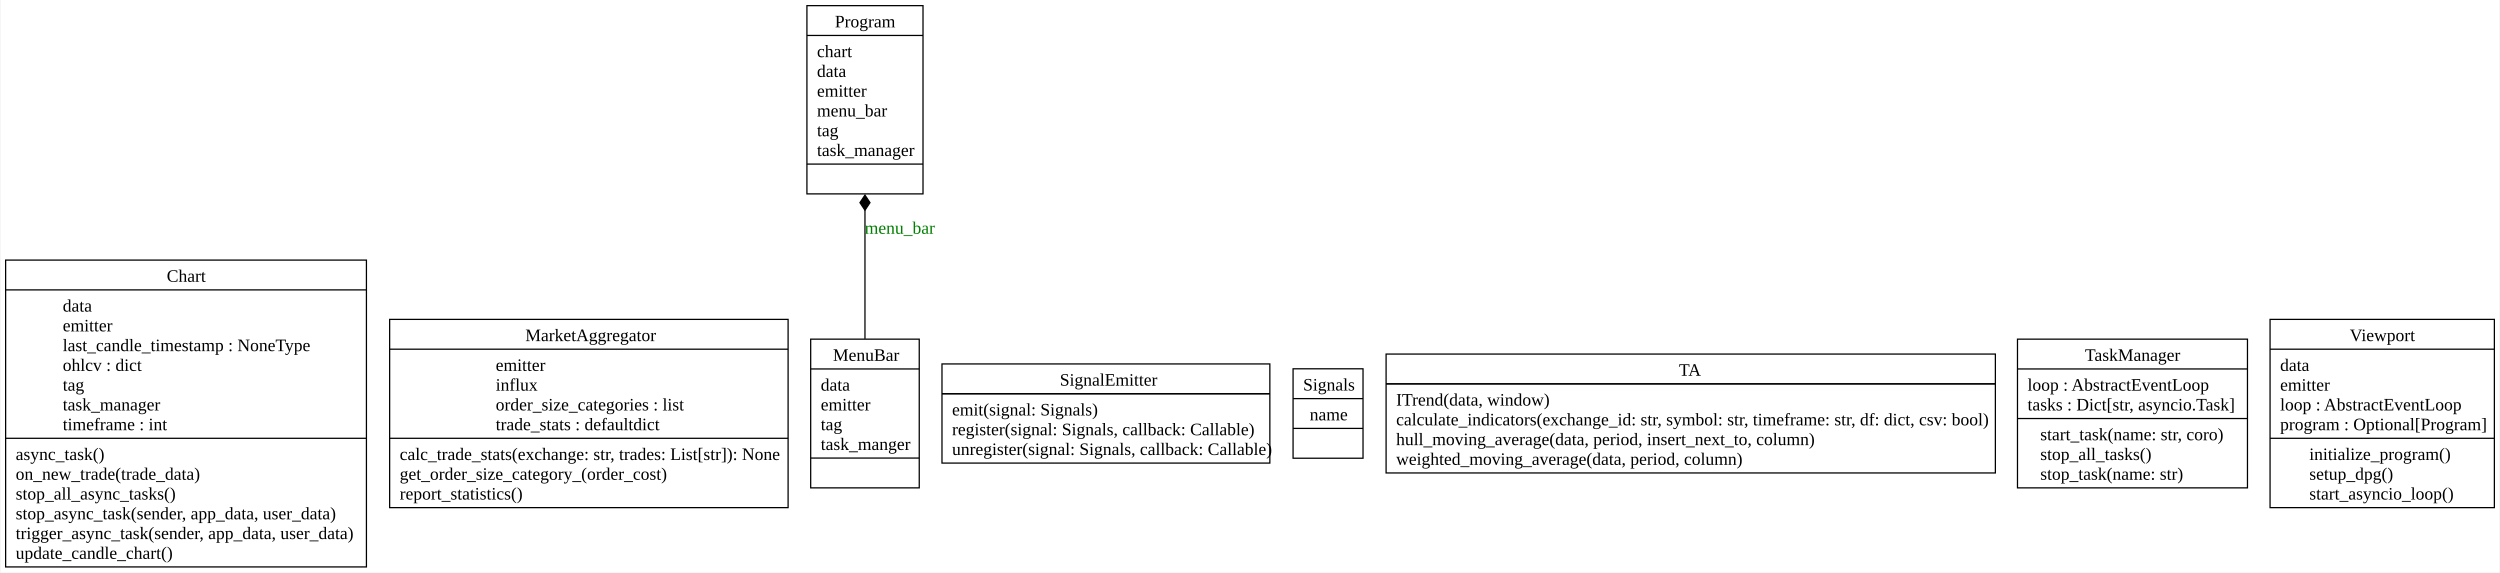
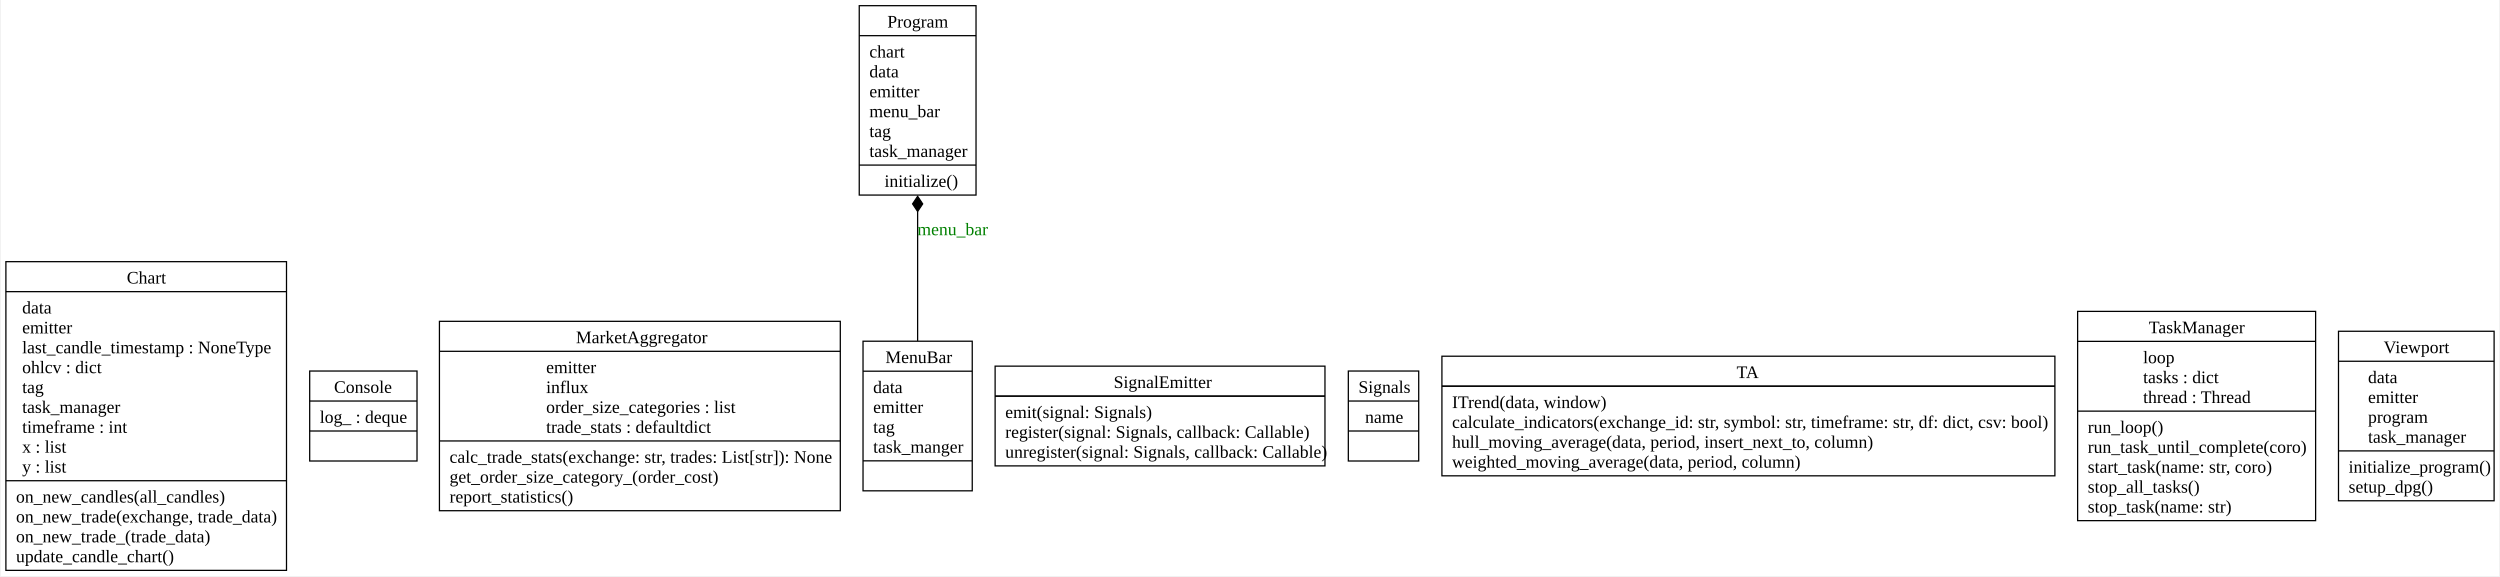
- <svg xmlns="http://www.w3.org/2000/svg" width="1991pt" height="456pt" viewBox="0.00 0.00 1991.12 456.25">
+ <svg xmlns="http://www.w3.org/2000/svg" width="1979pt" height="456pt" viewBox="0.00 0.00 1978.75 456.25">
  <g id="graph0" class="graph" transform="scale(1 1) rotate(0) translate(4 452.25)">
-     <polygon fill="white" stroke="none" points="-4,4 -4,-452.25 1987.12,-452.25 1987.12,4 -4,4" />
+     <polygon fill="white" stroke="none" points="-4,4 -4,-452.25 1974.75,-452.25 1974.75,4 -4,4" />
    <g id="node1" class="node">
-       <polygon fill="none" stroke="black" points="0,-0.5 0,-245 287.5,-245 287.5,-0.5 0,-0.5" />
-       <text text-anchor="start" x="128.38" y="-227.7" font-family="Times New Roman,serif" font-size="14.00">Chart</text>
-       <polyline fill="none" stroke="black" points="0,-221.25 287.5,-221.25" />
-       <text text-anchor="start" x="45.5" y="-203.95" font-family="Times New Roman,serif" font-size="14.00">data</text>
-       <text text-anchor="start" x="45.5" y="-188.2" font-family="Times New Roman,serif" font-size="14.00">emitter</text>
-       <text text-anchor="start" x="45.5" y="-172.45" font-family="Times New Roman,serif" font-size="14.00">last_candle_timestamp : NoneType</text>
-       <text text-anchor="start" x="45.5" y="-156.7" font-family="Times New Roman,serif" font-size="14.00">ohlcv : dict</text>
-       <text text-anchor="start" x="45.5" y="-140.95" font-family="Times New Roman,serif" font-size="14.00">tag</text>
-       <text text-anchor="start" x="45.5" y="-125.2" font-family="Times New Roman,serif" font-size="14.00">task_manager</text>
-       <text text-anchor="start" x="45.5" y="-109.45" font-family="Times New Roman,serif" font-size="14.00">timeframe : int</text>
-       <polyline fill="none" stroke="black" points="0,-103 287.5,-103" />
-       <text text-anchor="start" x="8" y="-85.7" font-family="Times New Roman,serif" font-size="14.00">async_task()</text>
-       <text text-anchor="start" x="8" y="-69.95" font-family="Times New Roman,serif" font-size="14.00">on_new_trade(trade_data)</text>
-       <text text-anchor="start" x="8" y="-54.2" font-family="Times New Roman,serif" font-size="14.00">stop_all_async_tasks()</text>
-       <text text-anchor="start" x="8" y="-38.45" font-family="Times New Roman,serif" font-size="14.00">stop_async_task(sender, app_data, user_data)</text>
-       <text text-anchor="start" x="8" y="-22.7" font-family="Times New Roman,serif" font-size="14.00">trigger_async_task(sender, app_data, user_data)</text>
+       <polygon fill="none" stroke="black" points="0,-0.5 0,-245 222.25,-245 222.25,-0.5 0,-0.5" />
+       <text text-anchor="start" x="95.75" y="-227.7" font-family="Times New Roman,serif" font-size="14.00">Chart</text>
+       <polyline fill="none" stroke="black" points="0,-221.25 222.25,-221.25" />
+       <text text-anchor="start" x="12.88" y="-203.95" font-family="Times New Roman,serif" font-size="14.00">data</text>
+       <text text-anchor="start" x="12.88" y="-188.2" font-family="Times New Roman,serif" font-size="14.00">emitter</text>
+       <text text-anchor="start" x="12.88" y="-172.45" font-family="Times New Roman,serif" font-size="14.00">last_candle_timestamp : NoneType</text>
+       <text text-anchor="start" x="12.88" y="-156.7" font-family="Times New Roman,serif" font-size="14.00">ohlcv : dict</text>
+       <text text-anchor="start" x="12.88" y="-140.95" font-family="Times New Roman,serif" font-size="14.00">tag</text>
+       <text text-anchor="start" x="12.88" y="-125.2" font-family="Times New Roman,serif" font-size="14.00">task_manager</text>
+       <text text-anchor="start" x="12.88" y="-109.45" font-family="Times New Roman,serif" font-size="14.00">timeframe : int</text>
+       <text text-anchor="start" x="12.88" y="-93.7" font-family="Times New Roman,serif" font-size="14.00">x : list</text>
+       <text text-anchor="start" x="12.88" y="-77.95" font-family="Times New Roman,serif" font-size="14.00">y : list</text>
+       <polyline fill="none" stroke="black" points="0,-71.5 222.25,-71.5" />
+       <text text-anchor="start" x="8" y="-54.2" font-family="Times New Roman,serif" font-size="14.00">on_new_candles(all_candles)</text>
+       <text text-anchor="start" x="8" y="-38.45" font-family="Times New Roman,serif" font-size="14.00">on_new_trade(exchange, trade_data)</text>
+       <text text-anchor="start" x="8" y="-22.7" font-family="Times New Roman,serif" font-size="14.00">on_new_trade_(trade_data)</text>
      <text text-anchor="start" x="8" y="-6.95" font-family="Times New Roman,serif" font-size="14.00">update_candle_chart()</text>
    </g>
    <g id="node2" class="node">
-       <polygon fill="none" stroke="black" points="306,-47.75 306,-197.75 623.5,-197.75 623.5,-47.75 306,-47.75" />
-       <text text-anchor="start" x="414.12" y="-180.45" font-family="Times New Roman,serif" font-size="14.00">MarketAggregator</text>
-       <polyline fill="none" stroke="black" points="306,-174 623.5,-174" />
-       <text text-anchor="start" x="390.5" y="-156.7" font-family="Times New Roman,serif" font-size="14.00">emitter</text>
-       <text text-anchor="start" x="390.5" y="-140.95" font-family="Times New Roman,serif" font-size="14.00">influx</text>
-       <text text-anchor="start" x="390.5" y="-125.2" font-family="Times New Roman,serif" font-size="14.00">order_size_categories : list</text>
-       <text text-anchor="start" x="390.5" y="-109.45" font-family="Times New Roman,serif" font-size="14.00">trade_stats : defaultdict</text>
-       <polyline fill="none" stroke="black" points="306,-103 623.5,-103" />
-       <text text-anchor="start" x="314" y="-85.7" font-family="Times New Roman,serif" font-size="14.00">calc_trade_stats(exchange: str, trades: List[str]): None</text>
-       <text text-anchor="start" x="314" y="-69.95" font-family="Times New Roman,serif" font-size="14.00">get_order_size_category_(order_cost)</text>
-       <text text-anchor="start" x="314" y="-54.2" font-family="Times New Roman,serif" font-size="14.00">report_statistics()</text>
+       <polygon fill="none" stroke="black" points="240.62,-87.12 240.62,-158.38 325.62,-158.38 325.62,-87.12 240.62,-87.12" />
+       <text text-anchor="start" x="259.88" y="-141.07" font-family="Times New Roman,serif" font-size="14.00">Console</text>
+       <polyline fill="none" stroke="black" points="240.62,-134.62 325.62,-134.62" />
+       <text text-anchor="start" x="248.62" y="-117.33" font-family="Times New Roman,serif" font-size="14.00">log_ : deque</text>
+       <polyline fill="none" stroke="black" points="240.62,-110.88 325.62,-110.88" />
+       <text text-anchor="start" x="281.25" y="-93.58" font-family="Times New Roman,serif" font-size="14.00"> </text>
    </g>
    <g id="node3" class="node">
-       <polygon fill="none" stroke="black" points="641.5,-63.5 641.5,-182 728,-182 728,-63.5 641.5,-63.5" />
-       <text text-anchor="start" x="659.25" y="-164.7" font-family="Times New Roman,serif" font-size="14.00">MenuBar</text>
-       <polyline fill="none" stroke="black" points="641.5,-158.25 728,-158.25" />
-       <text text-anchor="start" x="649.5" y="-140.95" font-family="Times New Roman,serif" font-size="14.00">data</text>
-       <text text-anchor="start" x="649.5" y="-125.2" font-family="Times New Roman,serif" font-size="14.00">emitter</text>
-       <text text-anchor="start" x="649.5" y="-109.45" font-family="Times New Roman,serif" font-size="14.00">tag</text>
-       <text text-anchor="start" x="649.5" y="-93.7" font-family="Times New Roman,serif" font-size="14.00">task_manger</text>
-       <polyline fill="none" stroke="black" points="641.5,-87.25 728,-87.25" />
-       <text text-anchor="start" x="682.88" y="-69.95" font-family="Times New Roman,serif" font-size="14.00"> </text>
+       <polygon fill="none" stroke="black" points="343.38,-47.75 343.38,-197.75 660.88,-197.75 660.88,-47.75 343.38,-47.75" />
+       <text text-anchor="start" x="451.5" y="-180.45" font-family="Times New Roman,serif" font-size="14.00">MarketAggregator</text>
+       <polyline fill="none" stroke="black" points="343.38,-174 660.88,-174" />
+       <text text-anchor="start" x="427.88" y="-156.7" font-family="Times New Roman,serif" font-size="14.00">emitter</text>
+       <text text-anchor="start" x="427.88" y="-140.95" font-family="Times New Roman,serif" font-size="14.00">influx</text>
+       <text text-anchor="start" x="427.88" y="-125.2" font-family="Times New Roman,serif" font-size="14.00">order_size_categories : list</text>
+       <text text-anchor="start" x="427.88" y="-109.45" font-family="Times New Roman,serif" font-size="14.00">trade_stats : defaultdict</text>
+       <polyline fill="none" stroke="black" points="343.38,-103 660.88,-103" />
+       <text text-anchor="start" x="351.38" y="-85.7" font-family="Times New Roman,serif" font-size="14.00">calc_trade_stats(exchange: str, trades: List[str]): None</text>
+       <text text-anchor="start" x="351.38" y="-69.95" font-family="Times New Roman,serif" font-size="14.00">get_order_size_category_(order_cost)</text>
+       <text text-anchor="start" x="351.38" y="-54.2" font-family="Times New Roman,serif" font-size="14.00">report_statistics()</text>
    </g>
    <g id="node4" class="node">
-       <polygon fill="none" stroke="black" points="638.5,-297.75 638.5,-447.75 731,-447.75 731,-297.75 638.5,-297.75" />
-       <text text-anchor="start" x="660.75" y="-430.45" font-family="Times New Roman,serif" font-size="14.00">Program</text>
-       <polyline fill="none" stroke="black" points="638.5,-424 731,-424" />
-       <text text-anchor="start" x="646.5" y="-406.7" font-family="Times New Roman,serif" font-size="14.00">chart</text>
-       <text text-anchor="start" x="646.5" y="-390.95" font-family="Times New Roman,serif" font-size="14.00">data</text>
-       <text text-anchor="start" x="646.5" y="-375.2" font-family="Times New Roman,serif" font-size="14.00">emitter</text>
-       <text text-anchor="start" x="646.5" y="-359.45" font-family="Times New Roman,serif" font-size="14.00">menu_bar</text>
-       <text text-anchor="start" x="646.5" y="-343.7" font-family="Times New Roman,serif" font-size="14.00">tag</text>
-       <text text-anchor="start" x="646.5" y="-327.95" font-family="Times New Roman,serif" font-size="14.00">task_manager</text>
-       <polyline fill="none" stroke="black" points="638.5,-321.5 731,-321.5" />
-       <text text-anchor="start" x="682.88" y="-304.2" font-family="Times New Roman,serif" font-size="14.00"> </text>
+       <polygon fill="none" stroke="black" points="678.88,-63.5 678.88,-182 765.38,-182 765.38,-63.5 678.88,-63.5" />
+       <text text-anchor="start" x="696.62" y="-164.7" font-family="Times New Roman,serif" font-size="14.00">MenuBar</text>
+       <polyline fill="none" stroke="black" points="678.88,-158.25 765.38,-158.25" />
+       <text text-anchor="start" x="686.88" y="-140.95" font-family="Times New Roman,serif" font-size="14.00">data</text>
+       <text text-anchor="start" x="686.88" y="-125.2" font-family="Times New Roman,serif" font-size="14.00">emitter</text>
+       <text text-anchor="start" x="686.88" y="-109.45" font-family="Times New Roman,serif" font-size="14.00">tag</text>
+       <text text-anchor="start" x="686.88" y="-93.7" font-family="Times New Roman,serif" font-size="14.00">task_manger</text>
+       <polyline fill="none" stroke="black" points="678.88,-87.25 765.38,-87.25" />
+       <text text-anchor="start" x="720.25" y="-69.95" font-family="Times New Roman,serif" font-size="14.00"> </text>
+     </g>
+     <g id="node5" class="node">
+       <polygon fill="none" stroke="black" points="675.88,-297.75 675.88,-447.75 768.38,-447.75 768.38,-297.75 675.88,-297.75" />
+       <text text-anchor="start" x="698.12" y="-430.45" font-family="Times New Roman,serif" font-size="14.00">Program</text>
+       <polyline fill="none" stroke="black" points="675.88,-424 768.38,-424" />
+       <text text-anchor="start" x="683.88" y="-406.7" font-family="Times New Roman,serif" font-size="14.00">chart</text>
+       <text text-anchor="start" x="683.88" y="-390.95" font-family="Times New Roman,serif" font-size="14.00">data</text>
+       <text text-anchor="start" x="683.88" y="-375.2" font-family="Times New Roman,serif" font-size="14.00">emitter</text>
+       <text text-anchor="start" x="683.88" y="-359.45" font-family="Times New Roman,serif" font-size="14.00">menu_bar</text>
+       <text text-anchor="start" x="683.88" y="-343.7" font-family="Times New Roman,serif" font-size="14.00">tag</text>
+       <text text-anchor="start" x="683.88" y="-327.95" font-family="Times New Roman,serif" font-size="14.00">task_manager</text>
+       <polyline fill="none" stroke="black" points="675.88,-321.5 768.38,-321.5" />
+       <text text-anchor="start" x="695.88" y="-304.2" font-family="Times New Roman,serif" font-size="14.00">initialize()</text>
    </g>
    <g id="edge1" class="edge">
-       <path fill="none" stroke="black" d="M684.75,-182.21C684.75,-212.81 684.75,-250.89 684.75,-284.87" />
-       <polygon fill="black" stroke="black" points="684.75,-284.76 688.75,-290.76 684.75,-296.76 680.75,-290.76 684.75,-284.76" />
-       <text text-anchor="middle" x="712.5" y="-265.95" font-family="Times New Roman,serif" font-size="14.00" fill="green">menu_bar</text>
-     </g>
-     <g id="node5" class="node">
-       <polygon fill="none" stroke="black" points="746.12,-83.25 746.12,-162.25 1007.38,-162.25 1007.38,-83.25 746.12,-83.25" />
-       <text text-anchor="start" x="840" y="-144.95" font-family="Times New Roman,serif" font-size="14.00">SignalEmitter</text>
-       <polyline fill="none" stroke="black" points="746.12,-138.5 1007.38,-138.5" />
-       <polyline fill="none" stroke="black" points="746.12,-138.5 1007.38,-138.5" />
-       <text text-anchor="start" x="754.12" y="-121.2" font-family="Times New Roman,serif" font-size="14.00">emit(signal: Signals)</text>
-       <text text-anchor="start" x="754.12" y="-105.45" font-family="Times New Roman,serif" font-size="14.00">register(signal: Signals, callback: Callable)</text>
-       <text text-anchor="start" x="754.12" y="-89.7" font-family="Times New Roman,serif" font-size="14.00">unregister(signal: Signals, callback: Callable)</text>
+       <path fill="none" stroke="black" d="M722.12,-182.21C722.12,-212.81 722.12,-250.89 722.12,-284.87" />
+       <polygon fill="black" stroke="black" points="722.13,-284.76 726.13,-290.76 722.13,-296.76 718.13,-290.76 722.13,-284.76" />
+       <text text-anchor="middle" x="749.88" y="-265.95" font-family="Times New Roman,serif" font-size="14.00" fill="green">menu_bar</text>
    </g>
    <g id="node6" class="node">
-       <polygon fill="none" stroke="black" points="1025.88,-87.12 1025.88,-158.38 1081.62,-158.38 1081.62,-87.12 1025.88,-87.12" />
-       <text text-anchor="start" x="1033.88" y="-141.07" font-family="Times New Roman,serif" font-size="14.00">Signals</text>
-       <polyline fill="none" stroke="black" points="1025.88,-134.62 1081.62,-134.62" />
-       <text text-anchor="start" x="1039.12" y="-117.33" font-family="Times New Roman,serif" font-size="14.00">name</text>
-       <polyline fill="none" stroke="black" points="1025.88,-110.88 1081.62,-110.88" />
-       <text text-anchor="start" x="1051.88" y="-93.58" font-family="Times New Roman,serif" font-size="14.00"> </text>
+       <polygon fill="none" stroke="black" points="783.5,-83.25 783.5,-162.25 1044.75,-162.25 1044.75,-83.25 783.5,-83.25" />
+       <text text-anchor="start" x="877.38" y="-144.95" font-family="Times New Roman,serif" font-size="14.00">SignalEmitter</text>
+       <polyline fill="none" stroke="black" points="783.5,-138.5 1044.75,-138.5" />
+       <polyline fill="none" stroke="black" points="783.5,-138.5 1044.75,-138.5" />
+       <text text-anchor="start" x="791.5" y="-121.2" font-family="Times New Roman,serif" font-size="14.00">emit(signal: Signals)</text>
+       <text text-anchor="start" x="791.5" y="-105.45" font-family="Times New Roman,serif" font-size="14.00">register(signal: Signals, callback: Callable)</text>
+       <text text-anchor="start" x="791.5" y="-89.7" font-family="Times New Roman,serif" font-size="14.00">unregister(signal: Signals, callback: Callable)</text>
    </g>
    <g id="node7" class="node">
-       <polygon fill="none" stroke="black" points="1100,-75.38 1100,-170.12 1585.5,-170.12 1585.5,-75.38 1100,-75.38" />
-       <text text-anchor="start" x="1333.38" y="-152.82" font-family="Times New Roman,serif" font-size="14.00">TA</text>
-       <polyline fill="none" stroke="black" points="1100,-146.38 1585.5,-146.38" />
-       <polyline fill="none" stroke="black" points="1100,-146.38 1585.5,-146.38" />
-       <text text-anchor="start" x="1108" y="-129.07" font-family="Times New Roman,serif" font-size="14.00">ITrend(data, window)</text>
-       <text text-anchor="start" x="1108" y="-113.33" font-family="Times New Roman,serif" font-size="14.00">calculate_indicators(exchange_id: str, symbol: str, timeframe: str, df: dict, csv: bool)</text>
-       <text text-anchor="start" x="1108" y="-97.58" font-family="Times New Roman,serif" font-size="14.00">hull_moving_average(data, period, insert_next_to, column)</text>
-       <text text-anchor="start" x="1108" y="-81.83" font-family="Times New Roman,serif" font-size="14.00">weighted_moving_average(data, period, column)</text>
+       <polygon fill="none" stroke="black" points="1063.25,-87.12 1063.25,-158.38 1119,-158.38 1119,-87.12 1063.25,-87.12" />
+       <text text-anchor="start" x="1071.25" y="-141.07" font-family="Times New Roman,serif" font-size="14.00">Signals</text>
+       <polyline fill="none" stroke="black" points="1063.25,-134.62 1119,-134.62" />
+       <text text-anchor="start" x="1076.5" y="-117.33" font-family="Times New Roman,serif" font-size="14.00">name</text>
+       <polyline fill="none" stroke="black" points="1063.25,-110.88 1119,-110.88" />
+       <text text-anchor="start" x="1089.25" y="-93.58" font-family="Times New Roman,serif" font-size="14.00"> </text>
    </g>
    <g id="node8" class="node">
-       <polygon fill="none" stroke="black" points="1603.12,-63.5 1603.12,-182 1786.38,-182 1786.38,-63.5 1603.12,-63.5" />
-       <text text-anchor="start" x="1656.88" y="-164.7" font-family="Times New Roman,serif" font-size="14.00">TaskManager</text>
-       <polyline fill="none" stroke="black" points="1603.12,-158.25 1786.38,-158.25" />
-       <text text-anchor="start" x="1611.12" y="-140.95" font-family="Times New Roman,serif" font-size="14.00">loop : AbstractEventLoop</text>
-       <text text-anchor="start" x="1611.12" y="-125.2" font-family="Times New Roman,serif" font-size="14.00">tasks : Dict[str, asyncio.Task]</text>
-       <polyline fill="none" stroke="black" points="1603.12,-118.75 1786.38,-118.75" />
-       <text text-anchor="start" x="1621.25" y="-101.45" font-family="Times New Roman,serif" font-size="14.00">start_task(name: str, coro)</text>
-       <text text-anchor="start" x="1621.25" y="-85.7" font-family="Times New Roman,serif" font-size="14.00">stop_all_tasks()</text>
-       <text text-anchor="start" x="1621.25" y="-69.95" font-family="Times New Roman,serif" font-size="14.00">stop_task(name: str)</text>
+       <polygon fill="none" stroke="black" points="1137.38,-75.38 1137.38,-170.12 1622.88,-170.12 1622.88,-75.38 1137.38,-75.38" />
+       <text text-anchor="start" x="1370.75" y="-152.82" font-family="Times New Roman,serif" font-size="14.00">TA</text>
+       <polyline fill="none" stroke="black" points="1137.38,-146.38 1622.88,-146.38" />
+       <polyline fill="none" stroke="black" points="1137.38,-146.38 1622.88,-146.38" />
+       <text text-anchor="start" x="1145.38" y="-129.07" font-family="Times New Roman,serif" font-size="14.00">ITrend(data, window)</text>
+       <text text-anchor="start" x="1145.38" y="-113.33" font-family="Times New Roman,serif" font-size="14.00">calculate_indicators(exchange_id: str, symbol: str, timeframe: str, df: dict, csv: bool)</text>
+       <text text-anchor="start" x="1145.38" y="-97.58" font-family="Times New Roman,serif" font-size="14.00">hull_moving_average(data, period, insert_next_to, column)</text>
+       <text text-anchor="start" x="1145.38" y="-81.83" font-family="Times New Roman,serif" font-size="14.00">weighted_moving_average(data, period, column)</text>
    </g>
    <g id="node9" class="node">
-       <polygon fill="none" stroke="black" points="1804.38,-47.75 1804.38,-197.75 1983.12,-197.75 1983.12,-47.75 1804.38,-47.75" />
-       <text text-anchor="start" x="1867.88" y="-180.45" font-family="Times New Roman,serif" font-size="14.00">Viewport</text>
-       <polyline fill="none" stroke="black" points="1804.38,-174 1983.12,-174" />
-       <text text-anchor="start" x="1812.38" y="-156.7" font-family="Times New Roman,serif" font-size="14.00">data</text>
-       <text text-anchor="start" x="1812.38" y="-140.95" font-family="Times New Roman,serif" font-size="14.00">emitter</text>
-       <text text-anchor="start" x="1812.38" y="-125.2" font-family="Times New Roman,serif" font-size="14.00">loop : AbstractEventLoop</text>
-       <text text-anchor="start" x="1812.38" y="-109.45" font-family="Times New Roman,serif" font-size="14.00">program : Optional[Program]</text>
-       <polyline fill="none" stroke="black" points="1804.38,-103 1983.12,-103" />
-       <text text-anchor="start" x="1835.62" y="-85.7" font-family="Times New Roman,serif" font-size="14.00">initialize_program()</text>
-       <text text-anchor="start" x="1835.62" y="-69.95" font-family="Times New Roman,serif" font-size="14.00">setup_dpg()</text>
-       <text text-anchor="start" x="1835.62" y="-54.2" font-family="Times New Roman,serif" font-size="14.00">start_asyncio_loop()</text>
+       <polygon fill="none" stroke="black" points="1640.88,-39.88 1640.88,-205.62 1829.38,-205.62 1829.38,-39.88 1640.88,-39.88" />
+       <text text-anchor="start" x="1697.25" y="-188.32" font-family="Times New Roman,serif" font-size="14.00">TaskManager</text>
+       <polyline fill="none" stroke="black" points="1640.88,-181.88 1829.38,-181.88" />
+       <text text-anchor="start" x="1692.75" y="-164.57" font-family="Times New Roman,serif" font-size="14.00">loop</text>
+       <text text-anchor="start" x="1692.75" y="-148.82" font-family="Times New Roman,serif" font-size="14.00">tasks : dict</text>
+       <text text-anchor="start" x="1692.75" y="-133.07" font-family="Times New Roman,serif" font-size="14.00">thread : Thread</text>
+       <polyline fill="none" stroke="black" points="1640.88,-126.62 1829.38,-126.62" />
+       <text text-anchor="start" x="1648.88" y="-109.33" font-family="Times New Roman,serif" font-size="14.00">run_loop()</text>
+       <text text-anchor="start" x="1648.88" y="-93.58" font-family="Times New Roman,serif" font-size="14.00">run_task_until_complete(coro)</text>
+       <text text-anchor="start" x="1648.88" y="-77.83" font-family="Times New Roman,serif" font-size="14.00">start_task(name: str, coro)</text>
+       <text text-anchor="start" x="1648.88" y="-62.08" font-family="Times New Roman,serif" font-size="14.00">stop_all_tasks()</text>
+       <text text-anchor="start" x="1648.88" y="-46.33" font-family="Times New Roman,serif" font-size="14.00">stop_task(name: str)</text>
+     </g>
+     <g id="node10" class="node">
+       <polygon fill="none" stroke="black" points="1847.5,-55.62 1847.5,-189.88 1970.75,-189.88 1970.75,-55.62 1847.5,-55.62" />
+       <text text-anchor="start" x="1883.25" y="-172.57" font-family="Times New Roman,serif" font-size="14.00">Viewport</text>
+       <polyline fill="none" stroke="black" points="1847.5,-166.12 1970.75,-166.12" />
+       <text text-anchor="start" x="1870.88" y="-148.82" font-family="Times New Roman,serif" font-size="14.00">data</text>
+       <text text-anchor="start" x="1870.88" y="-133.07" font-family="Times New Roman,serif" font-size="14.00">emitter</text>
+       <text text-anchor="start" x="1870.88" y="-117.33" font-family="Times New Roman,serif" font-size="14.00">program</text>
+       <text text-anchor="start" x="1870.88" y="-101.58" font-family="Times New Roman,serif" font-size="14.00">task_manager</text>
+       <polyline fill="none" stroke="black" points="1847.5,-95.12 1970.75,-95.12" />
+       <text text-anchor="start" x="1855.5" y="-77.83" font-family="Times New Roman,serif" font-size="14.00">initialize_program()</text>
+       <text text-anchor="start" x="1855.5" y="-62.08" font-family="Times New Roman,serif" font-size="14.00">setup_dpg()</text>
    </g>
  </g>
</svg>
